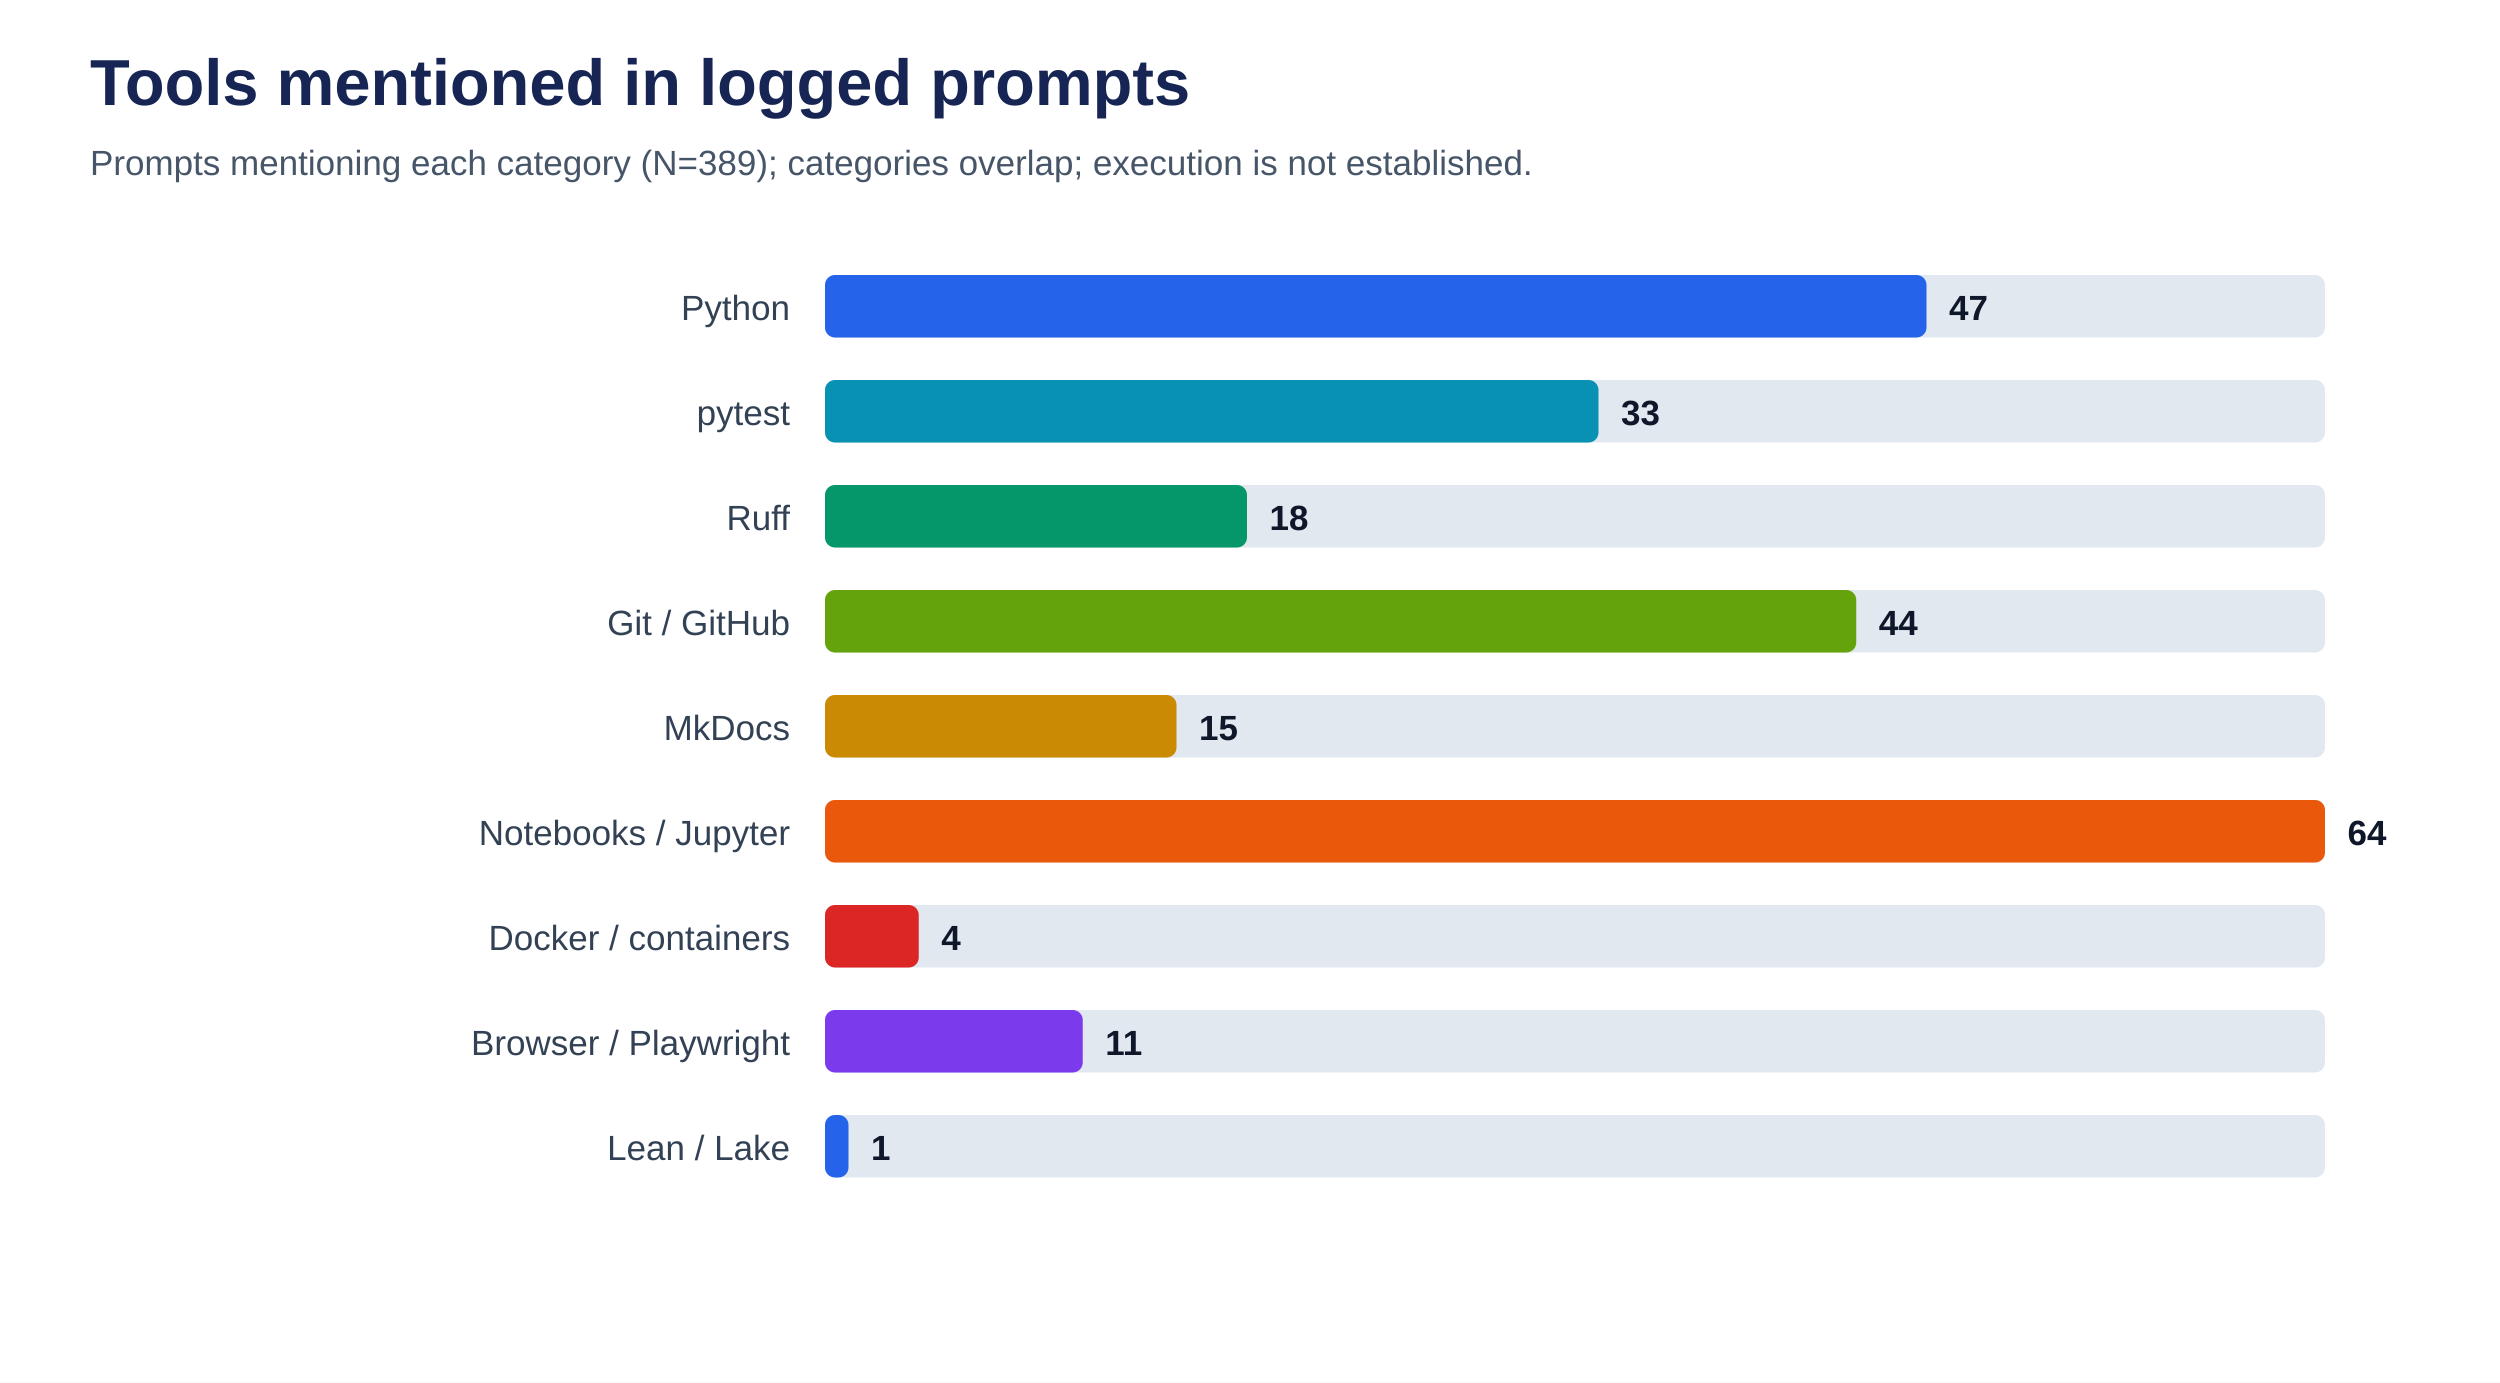
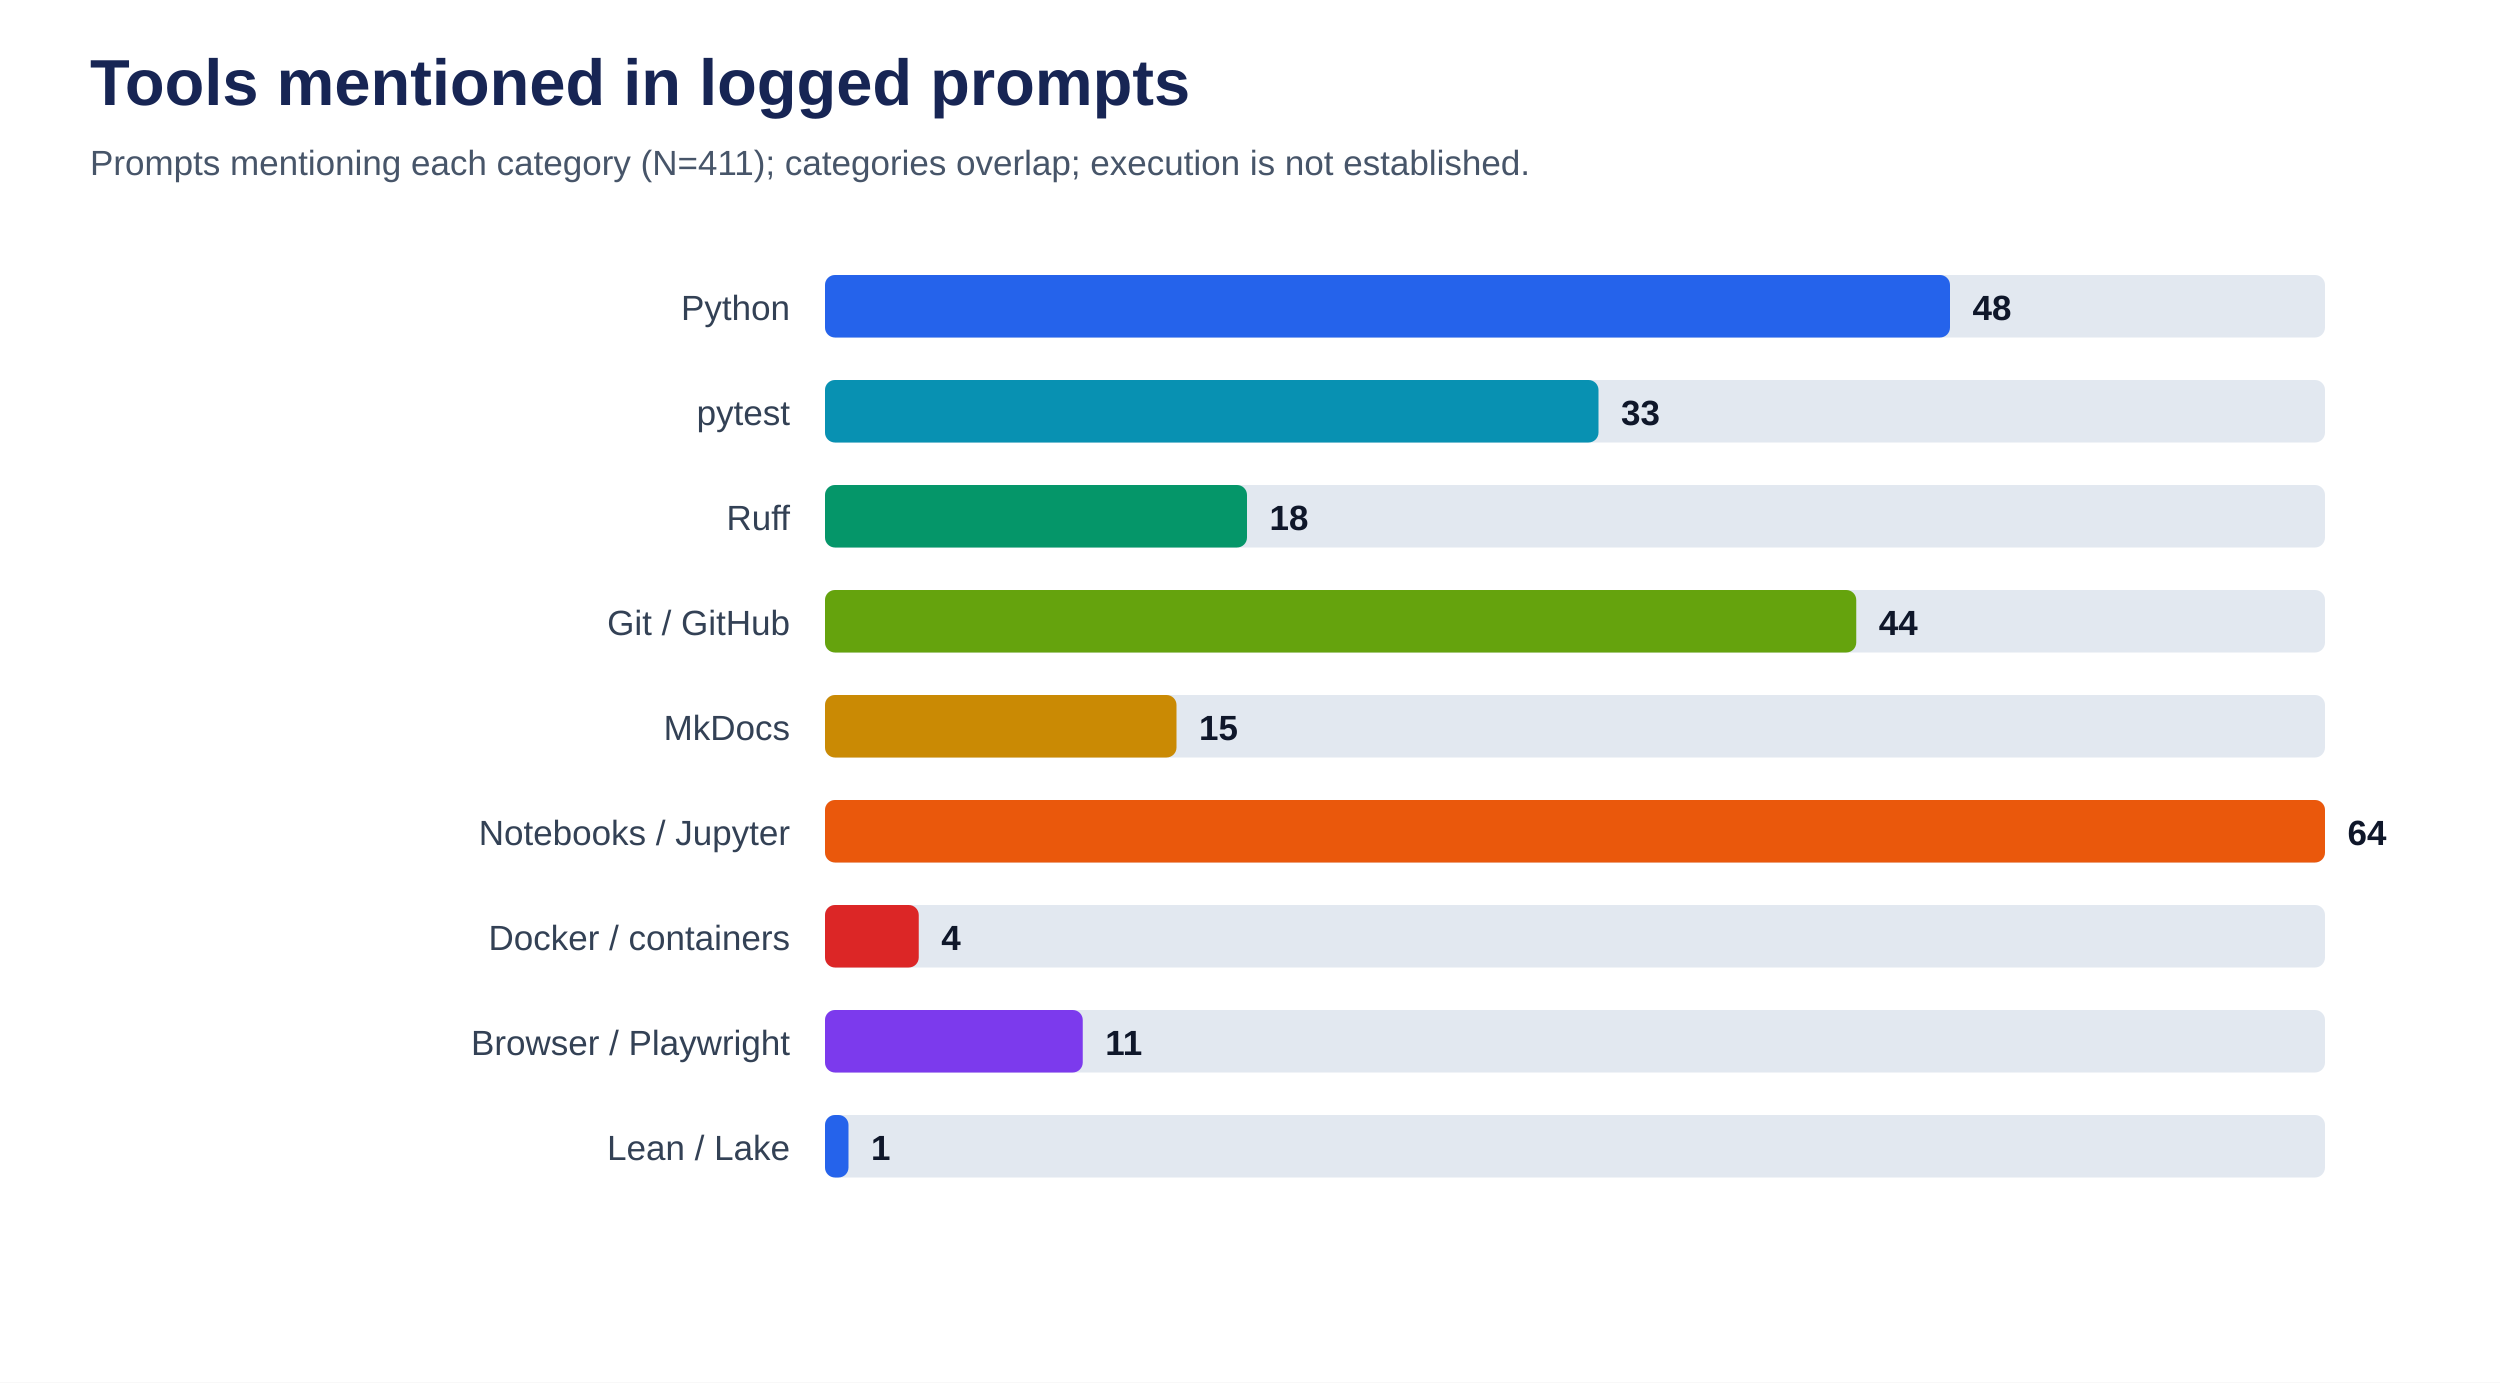
<svg xmlns="http://www.w3.org/2000/svg" viewBox="0 0 1000 553" role="img" aria-labelledby="title desc">
  <rect width="100%" height="100%" fill="#ffffff" />
  <text x="36" y="42" font-family="Arial, sans-serif" font-size="26" font-weight="700" fill="#172554">Tools mentioned in logged prompts</text>
-   <text x="36" y="70" font-family="Arial, sans-serif" font-size="14" fill="#475569">Prompts mentioning each category (N=389); categories overlap; execution is not established.</text>
+   <text x="36" y="70" font-family="Arial, sans-serif" font-size="14" fill="#475569">Prompts mentioning each category (N=411); categories overlap; execution is not established.</text>
  <text x="316" y="128" text-anchor="end" font-family="Arial, sans-serif" font-size="14" fill="#334155">Python</text>
  <rect x="330" y="110" width="600" height="25" rx="4" fill="#e2e8f0" />
-   <rect x="330" y="110" width="440.6" height="25" rx="4" fill="#2563eb" />
-   <text x="779.6" y="128" font-family="Arial, sans-serif" font-size="14" font-weight="700" fill="#0f172a">47</text>
+   <rect x="330" y="110" width="450.0" height="25" rx="4" fill="#2563eb" />
+   <text x="789.0" y="128" font-family="Arial, sans-serif" font-size="14" font-weight="700" fill="#0f172a">48</text>
  <text x="316" y="170" text-anchor="end" font-family="Arial, sans-serif" font-size="14" fill="#334155">pytest</text>
  <rect x="330" y="152" width="600" height="25" rx="4" fill="#e2e8f0" />
  <rect x="330" y="152" width="309.4" height="25" rx="4" fill="#0891b2" />
  <text x="648.4" y="170" font-family="Arial, sans-serif" font-size="14" font-weight="700" fill="#0f172a">33</text>
  <text x="316" y="212" text-anchor="end" font-family="Arial, sans-serif" font-size="14" fill="#334155">Ruff</text>
  <rect x="330" y="194" width="600" height="25" rx="4" fill="#e2e8f0" />
  <rect x="330" y="194" width="168.8" height="25" rx="4" fill="#059669" />
  <text x="507.8" y="212" font-family="Arial, sans-serif" font-size="14" font-weight="700" fill="#0f172a">18</text>
  <text x="316" y="254" text-anchor="end" font-family="Arial, sans-serif" font-size="14" fill="#334155">Git / GitHub</text>
  <rect x="330" y="236" width="600" height="25" rx="4" fill="#e2e8f0" />
  <rect x="330" y="236" width="412.5" height="25" rx="4" fill="#65a30d" />
  <text x="751.5" y="254" font-family="Arial, sans-serif" font-size="14" font-weight="700" fill="#0f172a">44</text>
  <text x="316" y="296" text-anchor="end" font-family="Arial, sans-serif" font-size="14" fill="#334155">MkDocs</text>
  <rect x="330" y="278" width="600" height="25" rx="4" fill="#e2e8f0" />
  <rect x="330" y="278" width="140.6" height="25" rx="4" fill="#ca8a04" />
  <text x="479.6" y="296" font-family="Arial, sans-serif" font-size="14" font-weight="700" fill="#0f172a">15</text>
  <text x="316" y="338" text-anchor="end" font-family="Arial, sans-serif" font-size="14" fill="#334155">Notebooks / Jupyter</text>
  <rect x="330" y="320" width="600" height="25" rx="4" fill="#e2e8f0" />
  <rect x="330" y="320" width="600.0" height="25" rx="4" fill="#ea580c" />
  <text x="939.0" y="338" font-family="Arial, sans-serif" font-size="14" font-weight="700" fill="#0f172a">64</text>
  <text x="316" y="380" text-anchor="end" font-family="Arial, sans-serif" font-size="14" fill="#334155">Docker / containers</text>
  <rect x="330" y="362" width="600" height="25" rx="4" fill="#e2e8f0" />
  <rect x="330" y="362" width="37.5" height="25" rx="4" fill="#dc2626" />
  <text x="376.5" y="380" font-family="Arial, sans-serif" font-size="14" font-weight="700" fill="#0f172a">4</text>
  <text x="316" y="422" text-anchor="end" font-family="Arial, sans-serif" font-size="14" fill="#334155">Browser / Playwright</text>
  <rect x="330" y="404" width="600" height="25" rx="4" fill="#e2e8f0" />
  <rect x="330" y="404" width="103.1" height="25" rx="4" fill="#7c3aed" />
  <text x="442.1" y="422" font-family="Arial, sans-serif" font-size="14" font-weight="700" fill="#0f172a">11</text>
  <text x="316" y="464" text-anchor="end" font-family="Arial, sans-serif" font-size="14" fill="#334155">Lean / Lake</text>
  <rect x="330" y="446" width="600" height="25" rx="4" fill="#e2e8f0" />
  <rect x="330" y="446" width="9.4" height="25" rx="4" fill="#2563eb" />
  <text x="348.4" y="464" font-family="Arial, sans-serif" font-size="14" font-weight="700" fill="#0f172a">1</text>
</svg>
